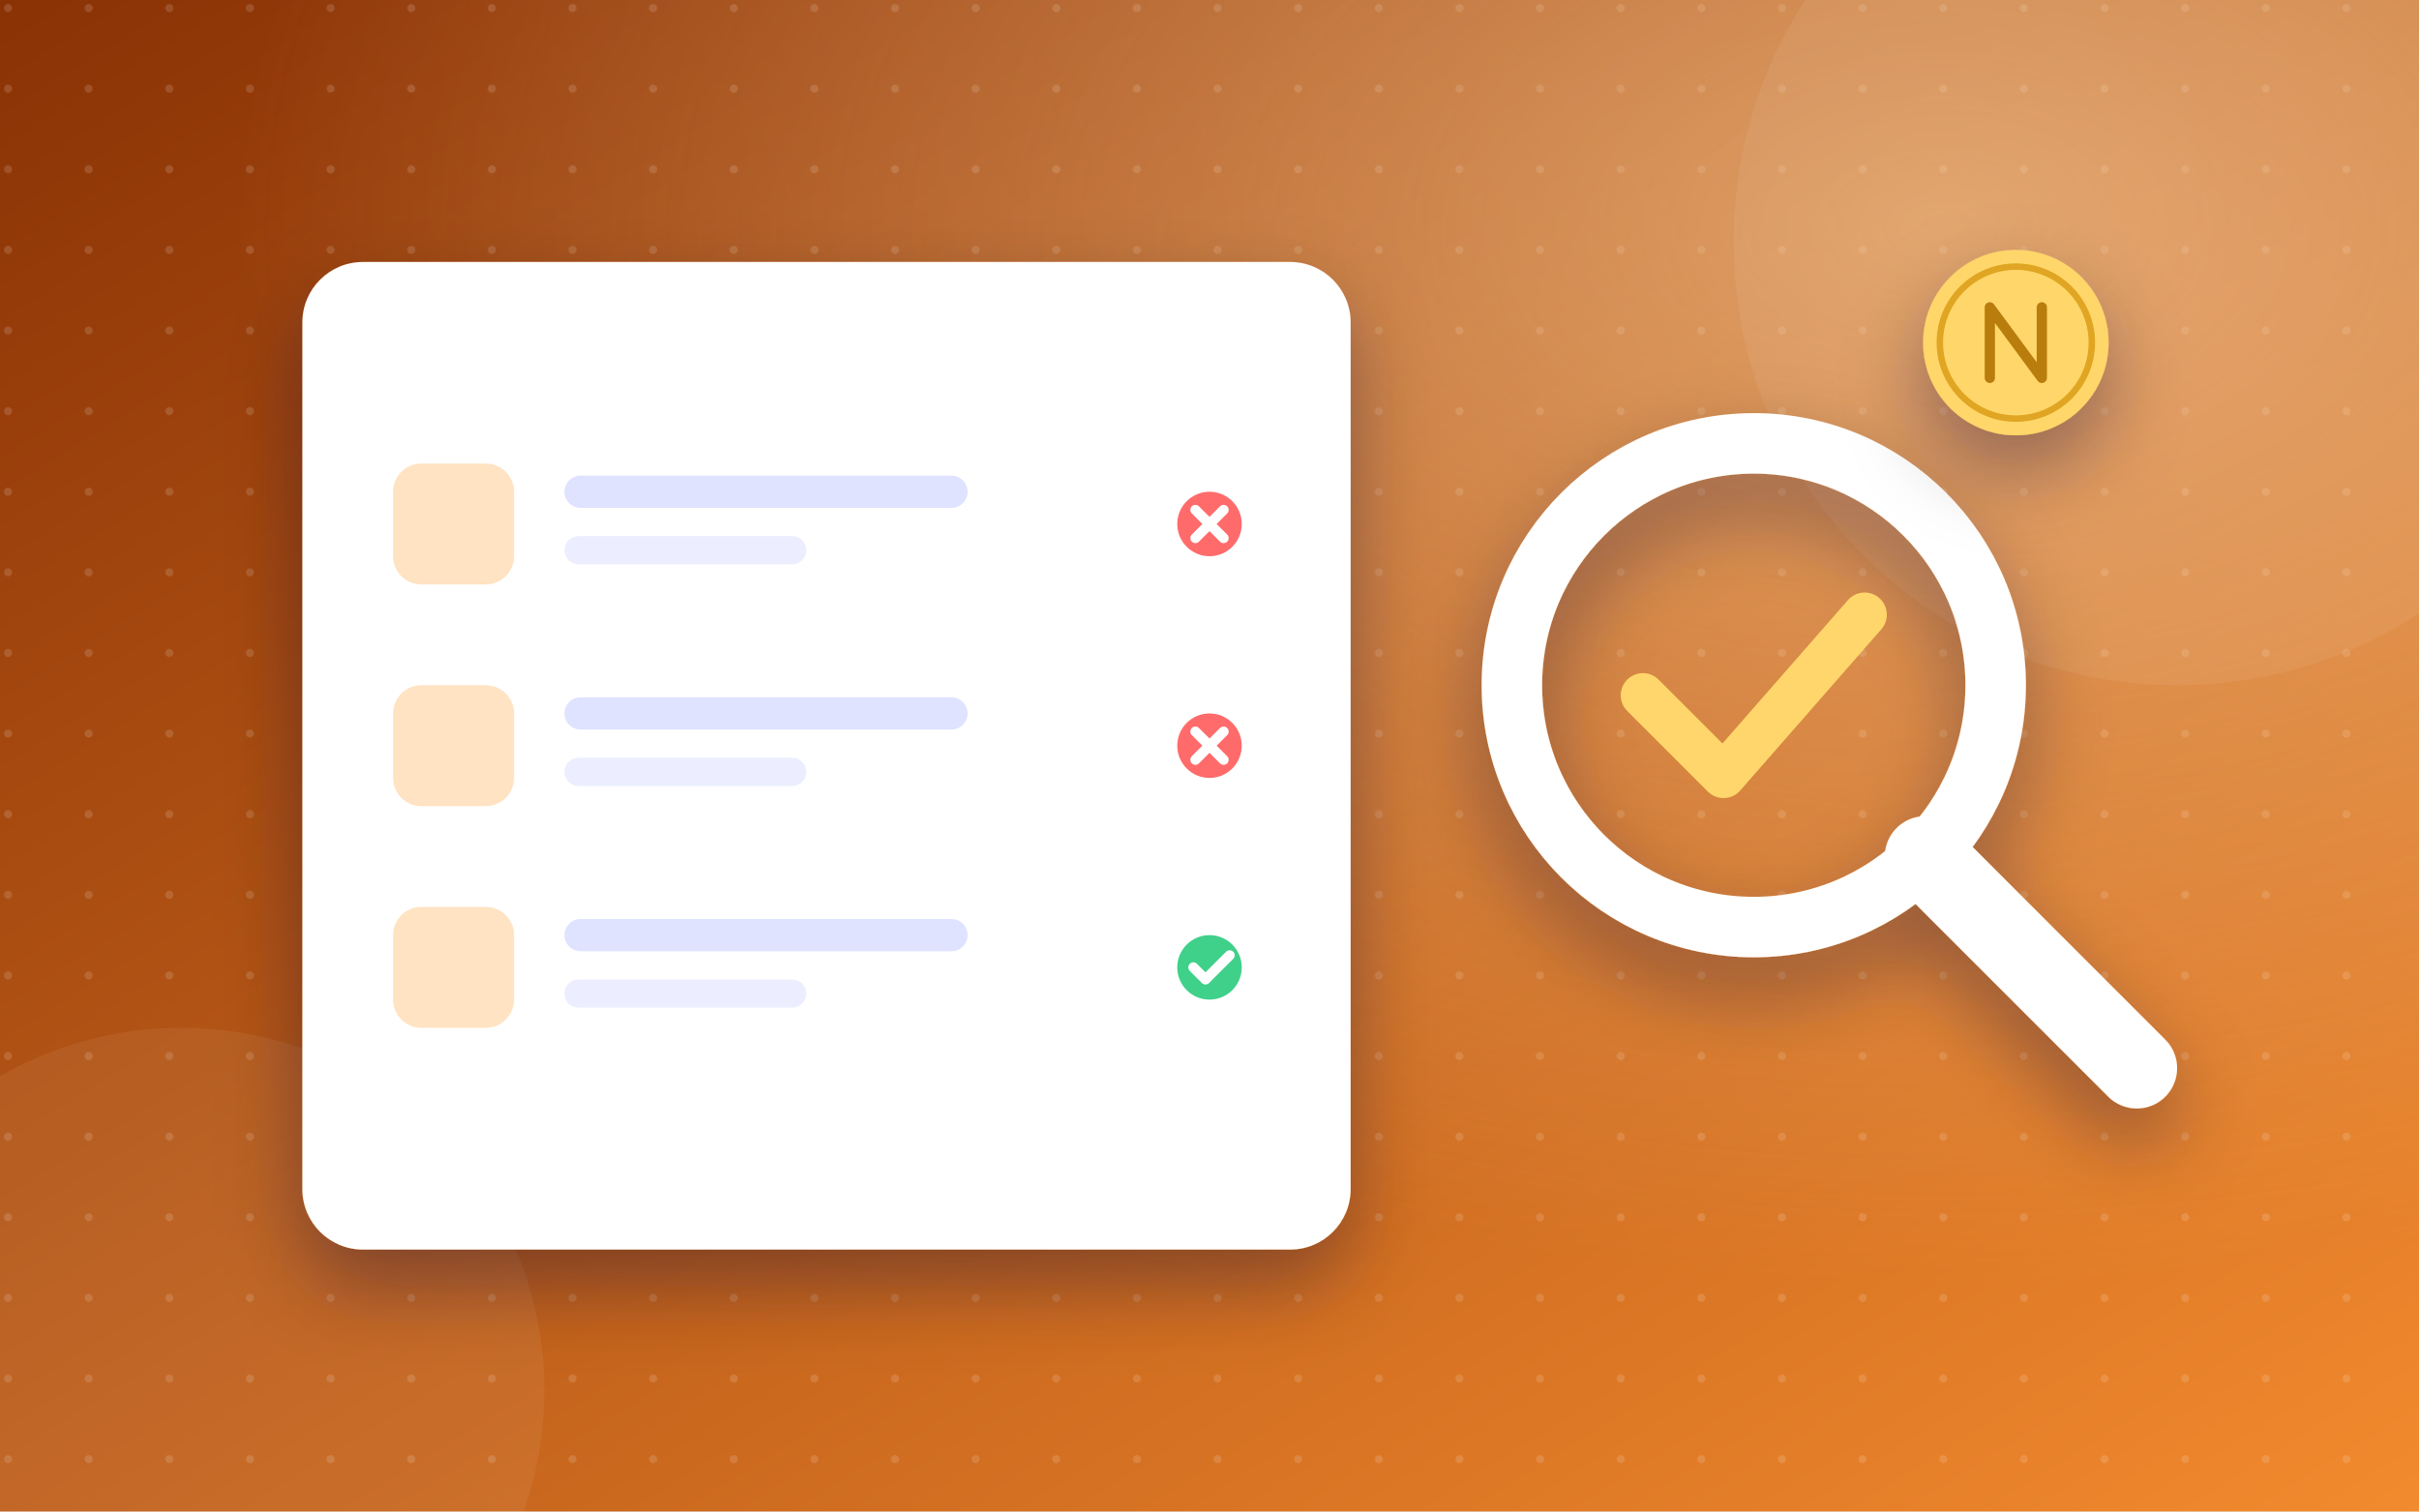
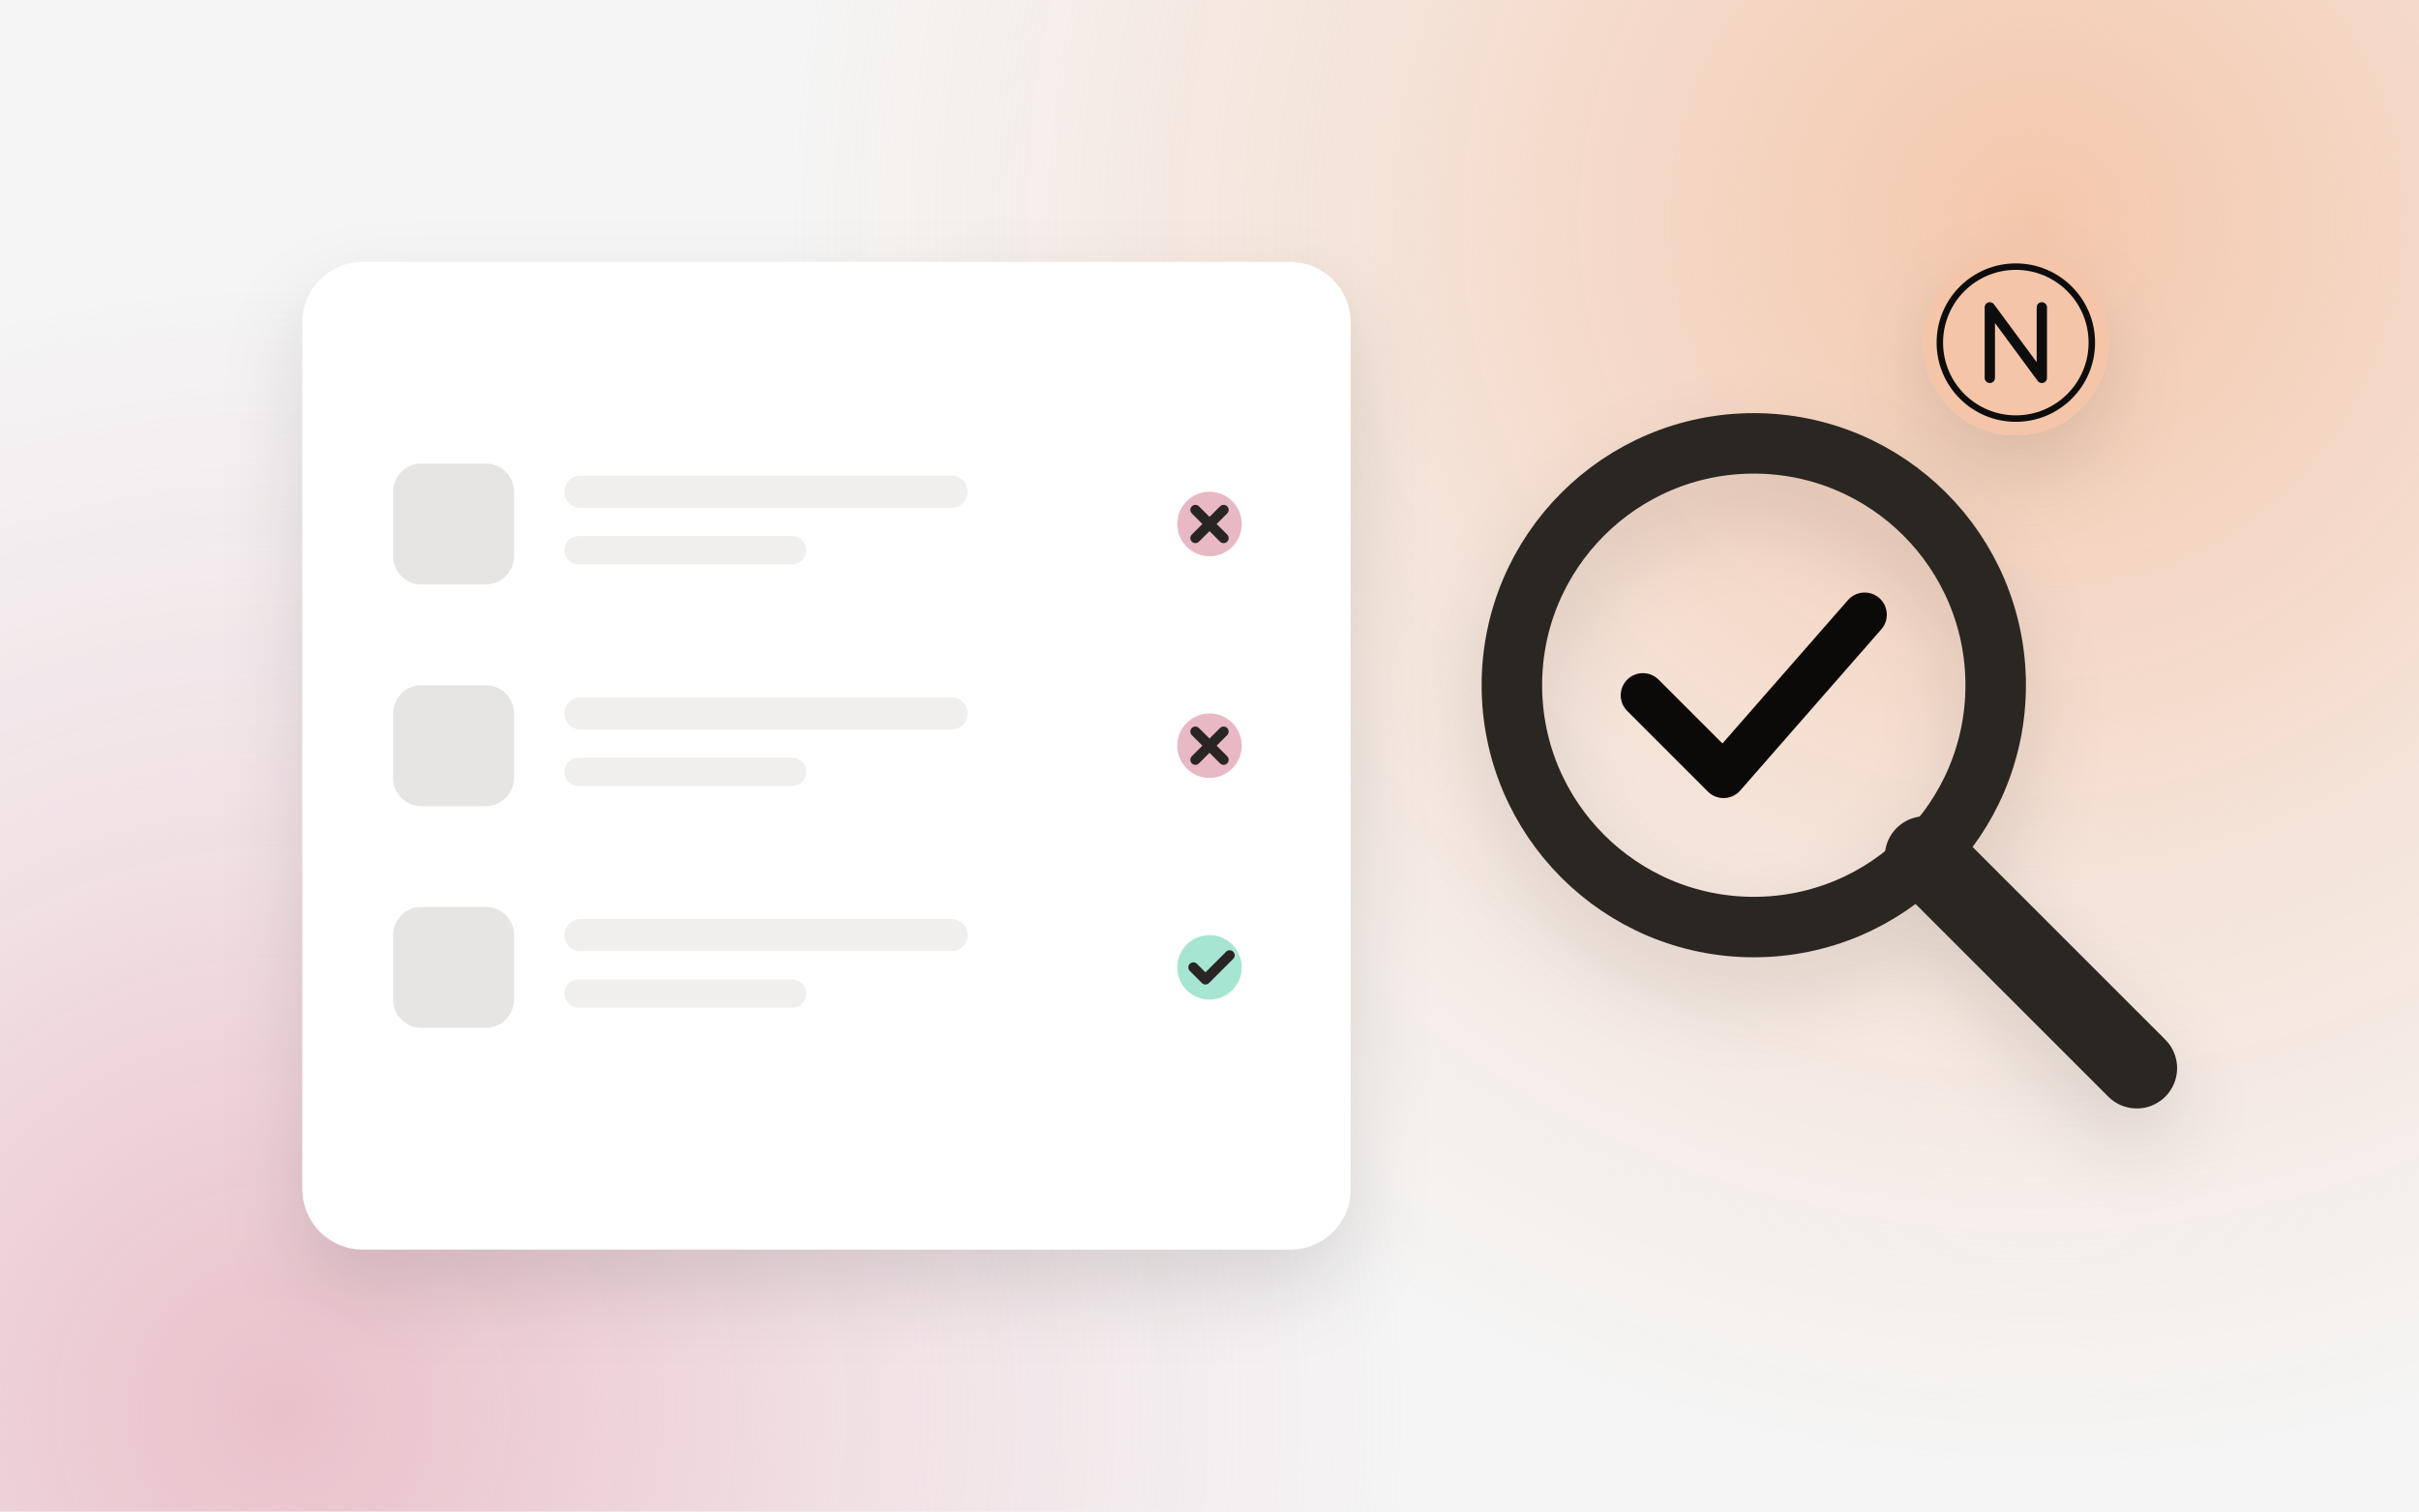
<svg xmlns="http://www.w3.org/2000/svg" viewBox="0 0 1200 750" width="1200" height="750">
  <defs>
-     <linearGradient id="bg3" x1="0" y1="0" x2="1" y2="1">
-       <stop offset="0" stop-color="#8a3205" />
-       <stop offset="1" stop-color="#f28a2e" />
-     </linearGradient>
-     <radialGradient id="gl3" cx=".8" cy=".15" r=".7">
-       <stop offset="0" stop-color="#ffd9a8" stop-opacity=".55" />
-       <stop offset="1" stop-color="#ffd9a8" stop-opacity="0" />
+     <radialGradient id="bloomA" cx="1010" cy="110" r="620" gradientUnits="userSpaceOnUse">
+       <stop offset="0" stop-color="#f4c5a8" stop-opacity=".95" />
+       <stop offset=".55" stop-color="#f4c5a8" stop-opacity=".35" />
+       <stop offset="1" stop-color="#f4c5a8" stop-opacity="0" />
+     </radialGradient>
+     <radialGradient id="bloomB" cx="140" cy="700" r="560" gradientUnits="userSpaceOnUse">
+       <stop offset="0" stop-color="#e8b8c4" stop-opacity=".85" />
+       <stop offset=".55" stop-color="#e8b8c4" stop-opacity=".3" />
+       <stop offset="1" stop-color="#e8b8c4" stop-opacity="0" />
    </radialGradient>
    <filter id="sh" x="-60%" y="-60%" width="220%" height="240%">
-       <feDropShadow dx="0" dy="18" stdDeviation="20" flood-color="#0b0a33" flood-opacity=".35" />
+       <feDropShadow dx="0" dy="18" stdDeviation="20" flood-color="#0c0a09" flood-opacity=".12" />
    </filter>
-     <pattern id="dots" width="40" height="40" patternUnits="userSpaceOnUse">
-       <circle cx="4" cy="4" r="2" fill="#fff" fill-opacity=".14" />
-     </pattern>
  </defs>
-   <rect width="1200" height="750" fill="url(#bg3)" />
-   <rect width="1200" height="750" fill="url(#dots)" />
-   <rect width="1200" height="750" fill="url(#gl3)" />
-   <circle cx="1080" cy="120" r="220" fill="#fff" fill-opacity=".06" />
-   <circle cx="90" cy="690" r="180" fill="#fff" fill-opacity=".06" />
-   <rect x="150" y="130" width="520" height="490" rx="30" fill="#fff" filter="url(#sh)" />
-   <rect x="195" y="230" width="60" height="60" rx="14" fill="#ffe3c2" />
-   <rect x="280" y="236" width="200" height="16" rx="8.0" fill="#dfe3ff" />
-   <rect x="280" y="266" width="120" height="14" rx="7.0" fill="#eceeff" />
-   <circle cx="600" cy="260" r="16" fill="#ff6b6b" />
-   <path d="M593 253 l14 14 M607 253 l-14 14" fill="none" stroke="#fff" stroke-width="5" stroke-linecap="round" />
-   <rect x="195" y="340" width="60" height="60" rx="14" fill="#ffe3c2" />
-   <rect x="280" y="346" width="200" height="16" rx="8.0" fill="#dfe3ff" />
-   <rect x="280" y="376" width="120" height="14" rx="7.0" fill="#eceeff" />
-   <circle cx="600" cy="370" r="16" fill="#ff6b6b" />
-   <path d="M593 363 l14 14 M607 363 l-14 14" fill="none" stroke="#fff" stroke-width="5" stroke-linecap="round" />
-   <rect x="195" y="450" width="60" height="60" rx="14" fill="#ffe3c2" />
-   <rect x="280" y="456" width="200" height="16" rx="8.0" fill="#dfe3ff" />
-   <rect x="280" y="486" width="120" height="14" rx="7.0" fill="#eceeff" />
-   <circle cx="600" cy="480" r="16" fill="#3fd08a" />
-   <path d="M592 480 l6 6 12 -12" fill="none" stroke="#fff" stroke-width="5" stroke-linecap="round" stroke-linejoin="round" />
+   <rect width="1200" height="750" fill="#f5f5f5" />
+   <rect width="1200" height="750" fill="url(#bloomA)" />
+   <rect width="1200" height="750" fill="url(#bloomB)" />
+   <rect x="150" y="130" width="520" height="490" rx="30" fill="#ffffff" filter="url(#sh)" />
+   <rect x="195" y="230" width="60" height="60" rx="14" fill="#e7e5e4" />
+   <rect x="280" y="236" width="200" height="16" rx="8.0" fill="#f0efed" />
+   <rect x="280" y="266" width="120" height="14" rx="7.0" fill="#f0efed" />
+   <circle cx="600" cy="260" r="16" fill="#e8b8c4" />
+   <path d="M593 253 l14 14 M607 253 l-14 14" fill="none" stroke="#292524" stroke-width="5" stroke-linecap="round" />
+   <rect x="195" y="340" width="60" height="60" rx="14" fill="#e7e5e4" />
+   <rect x="280" y="346" width="200" height="16" rx="8.0" fill="#f0efed" />
+   <rect x="280" y="376" width="120" height="14" rx="7.0" fill="#f0efed" />
+   <circle cx="600" cy="370" r="16" fill="#e8b8c4" />
+   <path d="M593 363 l14 14 M607 363 l-14 14" fill="none" stroke="#292524" stroke-width="5" stroke-linecap="round" />
+   <rect x="195" y="450" width="60" height="60" rx="14" fill="#e7e5e4" />
+   <rect x="280" y="456" width="200" height="16" rx="8.0" fill="#f0efed" />
+   <rect x="280" y="486" width="120" height="14" rx="7.0" fill="#f0efed" />
+   <circle cx="600" cy="480" r="16" fill="#a7e5d3" />
+   <path d="M592 480 l6 6 12 -12" fill="none" stroke="#292524" stroke-width="5" stroke-linecap="round" stroke-linejoin="round" />
  <g filter="url(#sh)">
-     <circle cx="870" cy="340" r="120" fill="none" stroke="#fff" stroke-width="30" />
-     <path d="M955 425 L1060 530" stroke="#fff" stroke-width="40" stroke-linecap="round" />
+     <circle cx="870" cy="340" r="120" fill="none" stroke="#292524" stroke-width="30" />
+     <path d="M955 425 L1060 530" stroke="#292524" stroke-width="40" stroke-linecap="round" />
  </g>
-   <path d="M815 345 l40 40 70 -80" fill="none" stroke="#ffd66b" stroke-width="22" stroke-linecap="round" stroke-linejoin="round" />
+   <path d="M815 345 l40 40 70 -80" fill="none" stroke="#0c0a09" stroke-width="22" stroke-linecap="round" stroke-linejoin="round" />
  <g filter="url(#sh)">
-     <circle cx="1000" cy="170" r="46" fill="#ffd66b" />
-     <circle cx="1000" cy="170" r="37.7" fill="none" stroke="#e0a520" stroke-width="3.2" />
-     <path d="M987.1 187.5 V152.5 L1012.9 187.5 V152.5" fill="none" stroke="#b97d0b" stroke-width="5.1" stroke-linejoin="round" stroke-linecap="round" />
+     <circle cx="1000" cy="170" r="46" fill="#f4c5a8" />
+     <circle cx="1000" cy="170" r="37.7" fill="none" stroke="#0c0a09" stroke-width="3.2" />
+     <path d="M987.1 187.5 V152.5 L1012.9 187.5 V152.5" fill="none" stroke="#0c0a09" stroke-width="5.1" stroke-linejoin="round" stroke-linecap="round" />
  </g>
</svg>
